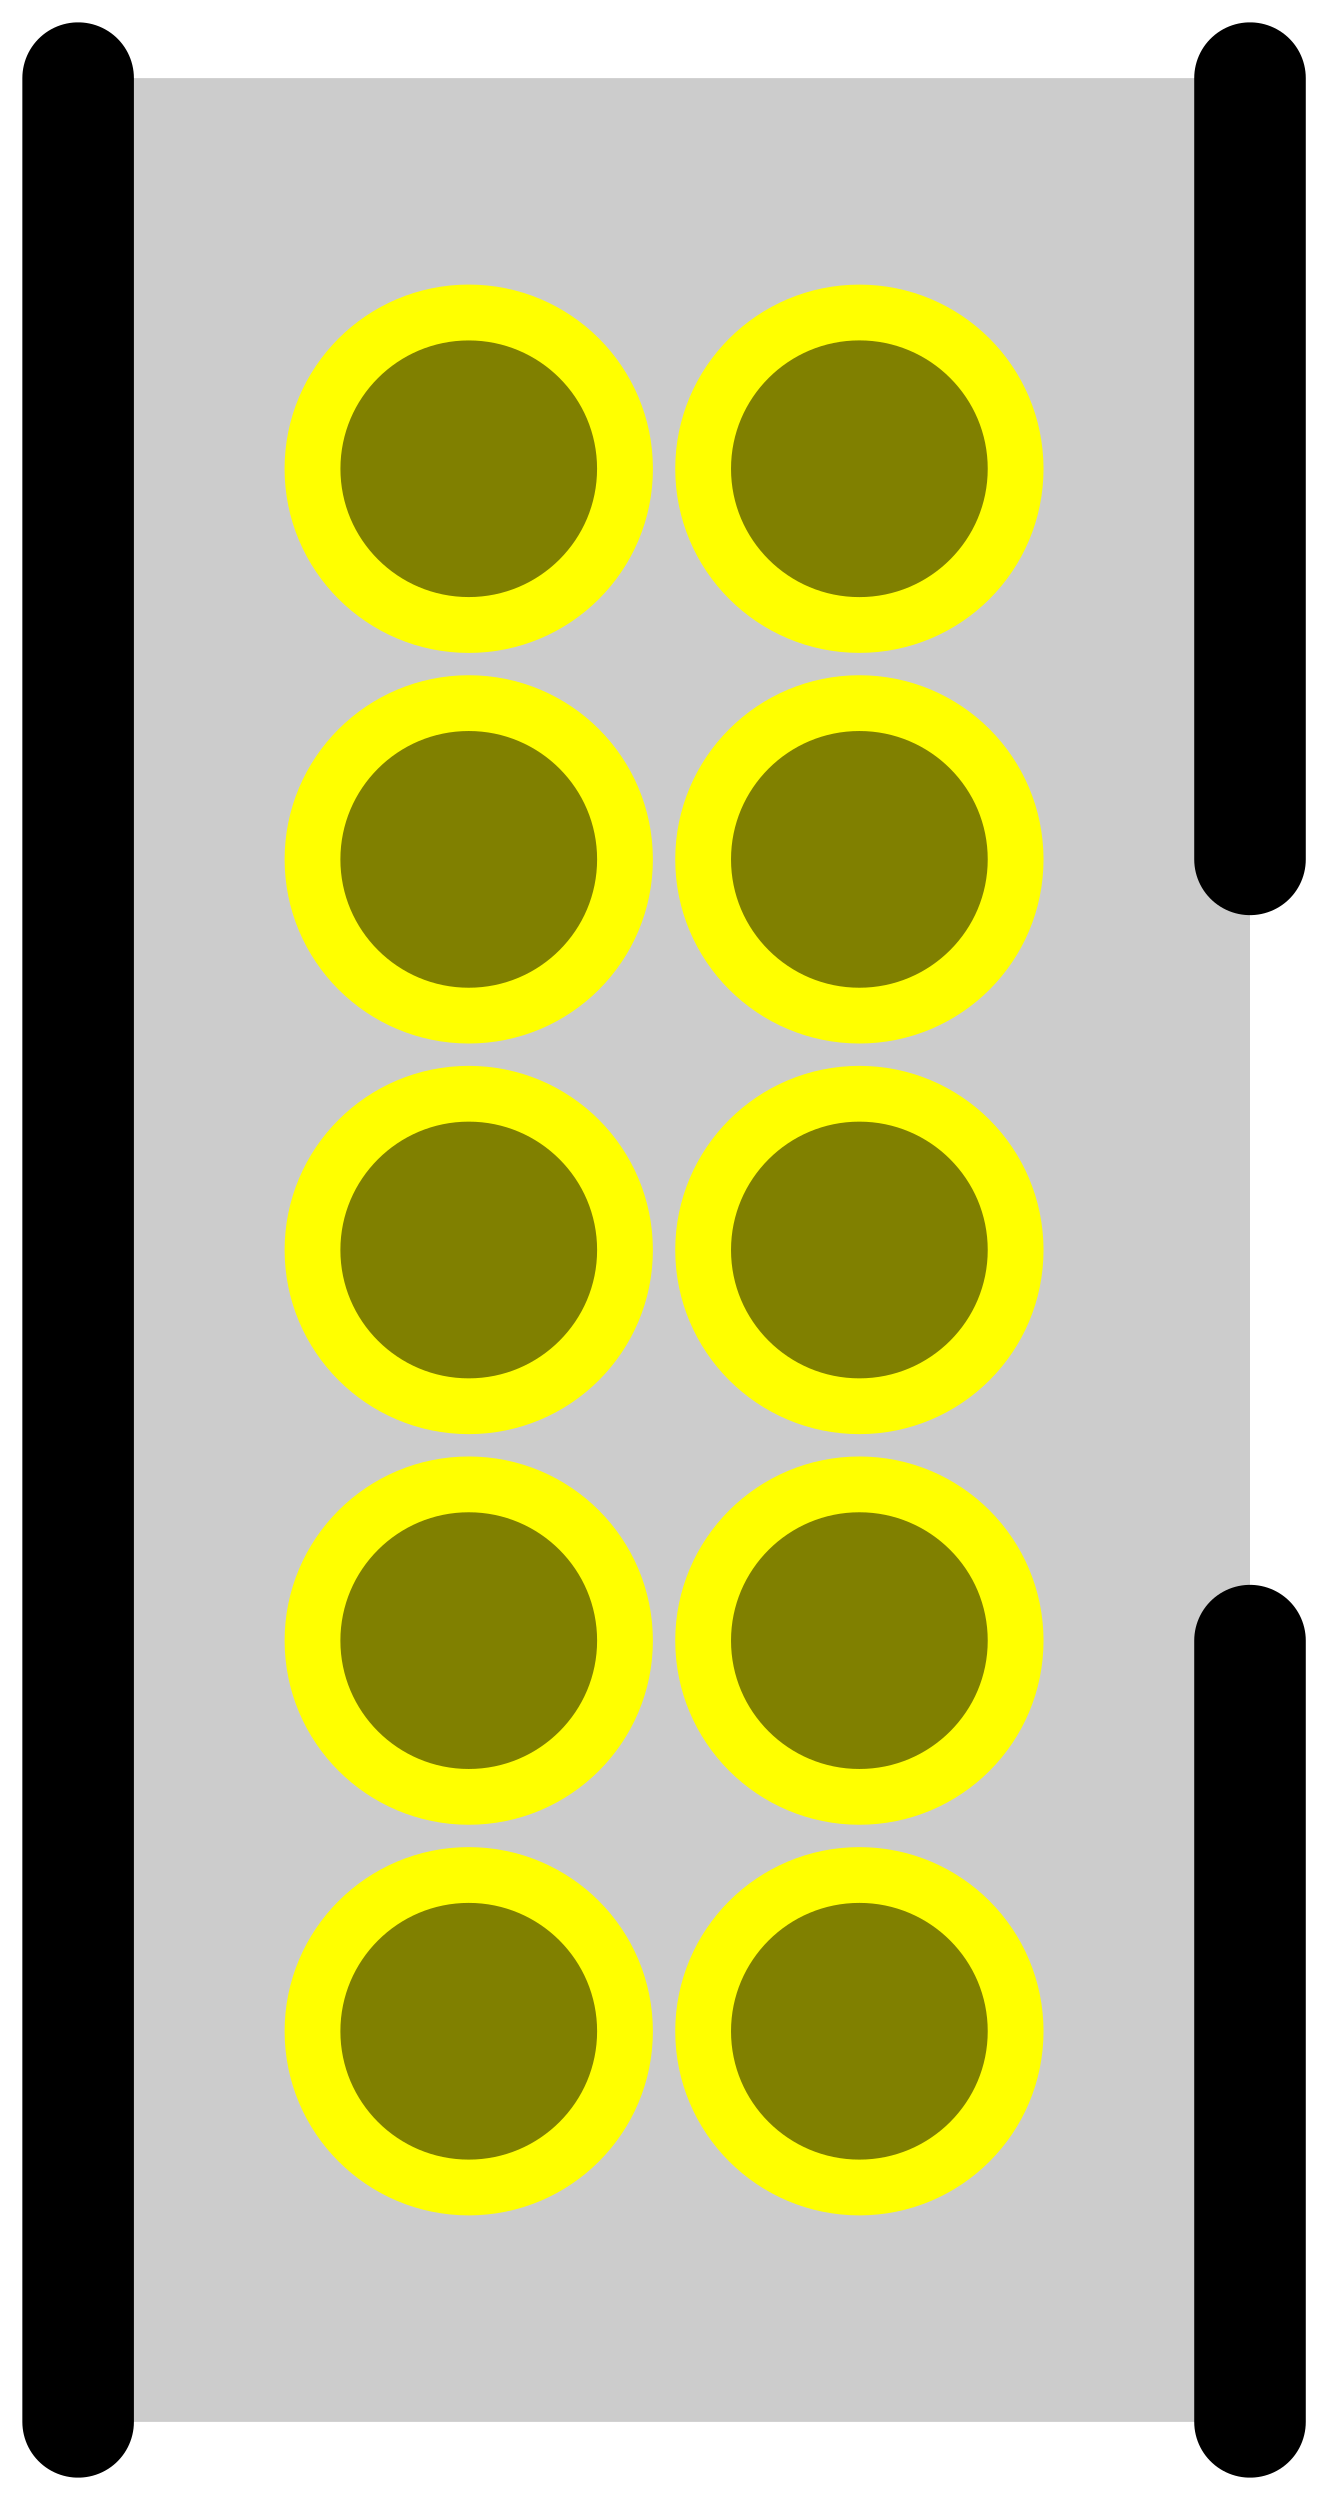
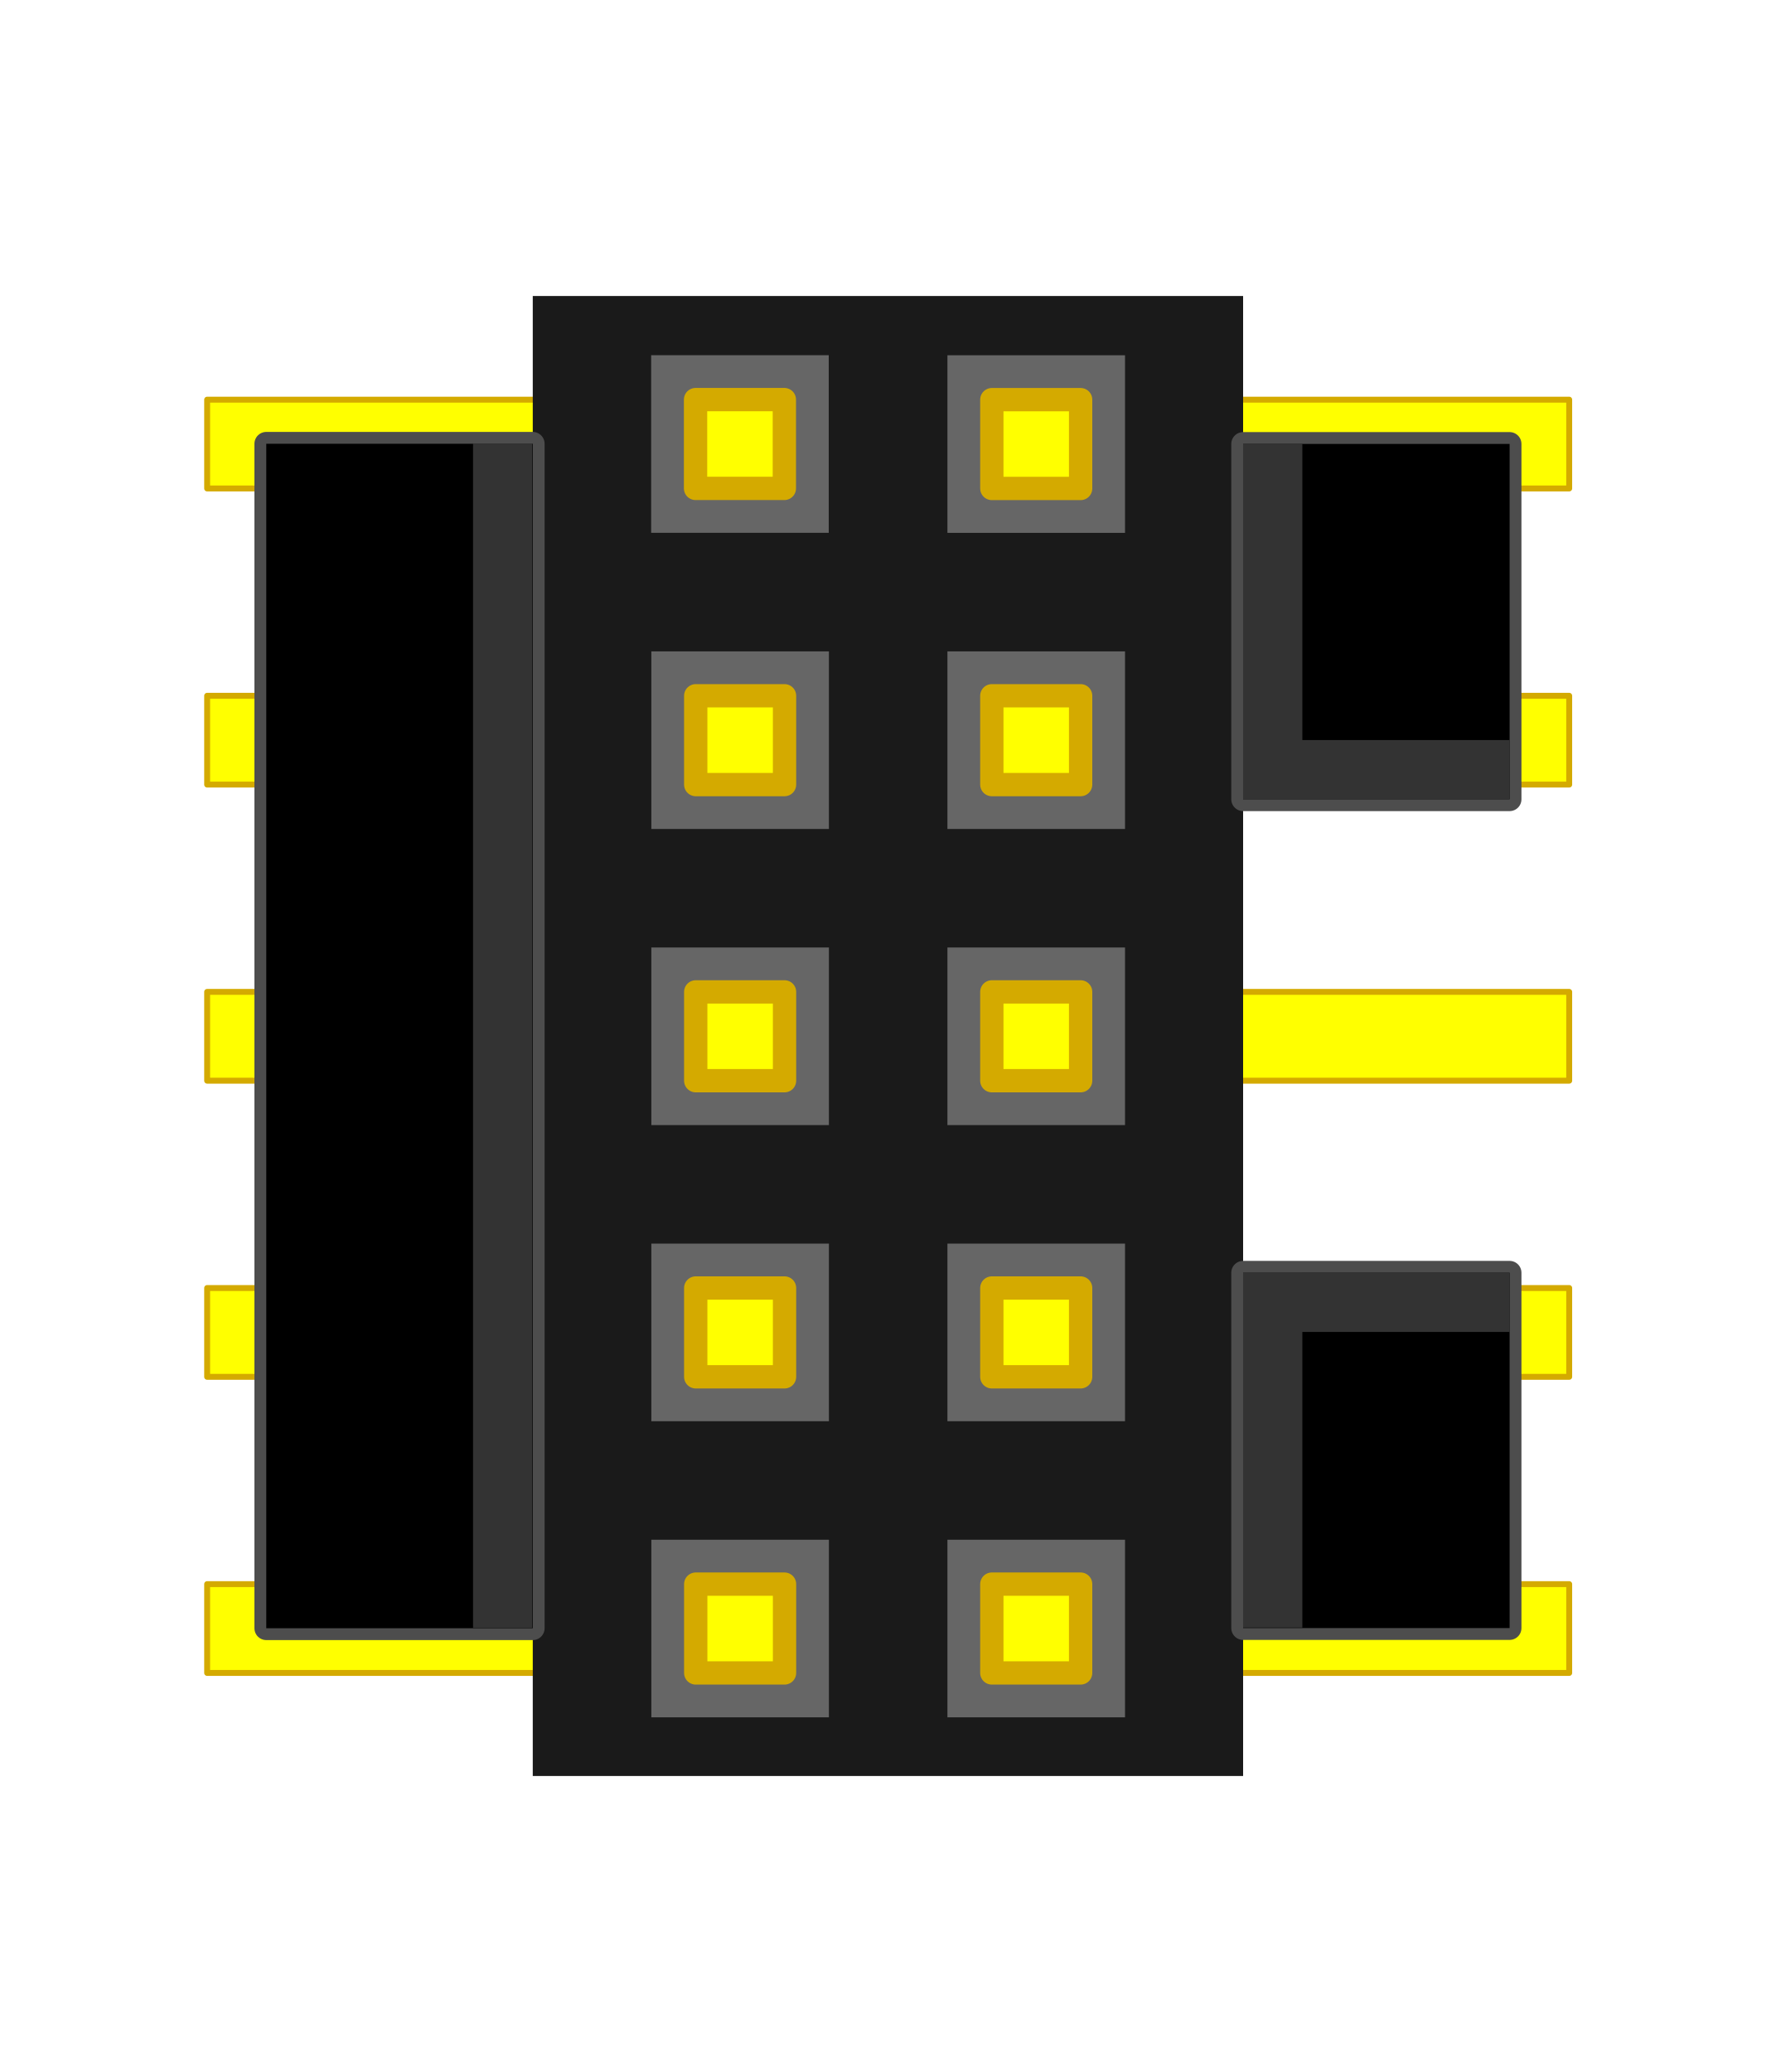
- <svg xmlns="http://www.w3.org/2000/svg" width="102" height="192" viewBox="0 0 340 640" version="1.1" id="svg5">
+ <svg xmlns="http://www.w3.org/2000/svg" width="180" height="210" viewBox="0 0 180 210" version="1.1" id="svg5">
  <defs id="defs2" />
  <g id="layer1">
-     <rect style="fill:#cccccc;stroke:none;stroke-width:10.71;stroke-linecap:round;stroke-linejoin:round;stroke-opacity:1" id="rect115" width="300" height="600" x="20" y="20" ry="0" />
-     <path style="fill:none;stroke:#000000;stroke-width:28.56;stroke-linecap:round;stroke-linejoin:miter;stroke-dasharray:none;stroke-opacity:1" d="M 320,20 V 220" id="path4181" />
-     <path style="fill:none;stroke:#000000;stroke-width:28.56;stroke-linecap:round;stroke-linejoin:miter;stroke-dasharray:none;stroke-opacity:1" d="M 320,420 V 620" id="path4183" />
-     <path style="fill:none;stroke:#000000;stroke-width:28.56;stroke-linecap:round;stroke-linejoin:miter;stroke-dasharray:none;stroke-opacity:1" d="M 20,20 V 620" id="path4185" />
-     <circle style="fill:#808000;stroke:#ffff00;stroke-width:14.301;stroke-linecap:round;stroke-linejoin:round;stroke-dasharray:none;stroke-opacity:1" id="path4528" cx="120" cy="120" r="40" />
-     <circle style="fill:#808000;stroke:#ffff00;stroke-width:14.28;stroke-linecap:round;stroke-linejoin:round;stroke-dasharray:none;stroke-opacity:1" id="path4530" cx="220" cy="120" r="40" />
-     <circle style="fill:#808000;stroke:#ffff00;stroke-width:14.28;stroke-linecap:round;stroke-linejoin:round;stroke-dasharray:none;stroke-opacity:1" id="path4532" cx="120" cy="220" r="40" />
-     <circle style="fill:#808000;stroke:#ffff00;stroke-width:14.28;stroke-linecap:round;stroke-linejoin:round;stroke-dasharray:none;stroke-opacity:1" id="path4534" cx="220" cy="220" r="40" />
-     <circle style="fill:#808000;stroke:#ffff00;stroke-width:14.28;stroke-linecap:round;stroke-linejoin:round;stroke-dasharray:none;stroke-opacity:1" id="path4538" cx="120" cy="320" r="40" />
-     <circle style="fill:#808000;stroke:#ffff00;stroke-width:14.28;stroke-linecap:round;stroke-linejoin:round;stroke-dasharray:none;stroke-opacity:1" id="path4540" cx="220" cy="320" r="40" />
-     <circle style="fill:#808000;stroke:#ffff00;stroke-width:14.28;stroke-linecap:round;stroke-linejoin:round;stroke-dasharray:none;stroke-opacity:1" id="path4542" cx="120" cy="420" r="40" />
-     <circle style="fill:#808000;stroke:#ffff00;stroke-width:14.28;stroke-linecap:round;stroke-linejoin:round;stroke-dasharray:none;stroke-opacity:1" id="path4544" cx="220" cy="420" r="40" />
-     <circle style="fill:#808000;stroke:#ffff00;stroke-width:14.28;stroke-linecap:round;stroke-linejoin:round;stroke-dasharray:none;stroke-opacity:1" id="path4546" cx="120" cy="520" r="40" />
-     <circle style="fill:#808000;stroke:#ffff00;stroke-width:14.28;stroke-linecap:round;stroke-linejoin:round;stroke-dasharray:none;stroke-opacity:1" id="path4548" cx="220" cy="520" r="40" />
+     <rect style="fill:#ffff00;stroke:#d4aa00;stroke-width:0.6;stroke-linecap:round;stroke-linejoin:round;stroke-dasharray:none;paint-order:normal" id="rect12700" width="138.055" height="9" x="20.996" y="40.506" />
+     <rect style="fill:#ffff00;stroke:#d4aa00;stroke-width:0.6;stroke-linecap:round;stroke-linejoin:round;stroke-dasharray:none" id="rect12700-3" width="138.055" height="9" x="20.996" y="70.518" />
+     <rect style="fill:#ffff00;stroke:#d4aa00;stroke-width:0.6;stroke-linecap:round;stroke-linejoin:round;stroke-dasharray:none" id="rect12700-6" width="138.055" height="9" x="20.996" y="100.53" />
+     <rect style="fill:#ffff00;stroke:#d4aa00;stroke-width:0.6;stroke-linecap:round;stroke-linejoin:round;stroke-dasharray:none" id="rect12700-6-7" width="138.055" height="9" x="20.996" y="130.542" />
+     <rect style="fill:#ffff00;stroke:#d4aa00;stroke-width:0.6;stroke-linecap:round;stroke-linejoin:round;stroke-dasharray:none" id="rect12700-6-5" width="138.055" height="9" x="20.996" y="160.554" />
+     <path style="fill:#1a1a1a;stroke:none;stroke-width:6.253px;stroke-linecap:butt;stroke-linejoin:miter;stroke-opacity:1" d="m 54,30 v 150 h 72 V 30 Z" id="path6674" />
+     <rect style="fill:#666666;stroke:none;stroke-width:2.362;stroke-linecap:round;stroke-linejoin:round;stroke-dasharray:none" id="rect8128" width="18" height="18" x="66" y="36" />
+     <rect style="fill:#ffff00;stroke:#d4aa00;stroke-width:2.363;stroke-linecap:round;stroke-linejoin:round;stroke-dasharray:none" id="rect930" width="9" height="9" x="70.5" y="40.5" />
+     <rect style="fill:#666666;stroke:none;stroke-width:2.362;stroke-linecap:round;stroke-linejoin:round;stroke-dasharray:none" id="rect8128-3" width="18" height="18" x="96.03" y="36.006" />
+     <rect style="fill:#ffff00;stroke:#d4aa00;stroke-width:2.363;stroke-linecap:round;stroke-linejoin:round;stroke-dasharray:none" id="rect930-5" width="9" height="9" x="100.53" y="40.506" />
+     <rect style="fill:#666666;stroke:none;stroke-width:2.362;stroke-linecap:round;stroke-linejoin:round;stroke-dasharray:none" id="rect8128-6" width="18" height="18" x="66.018" y="66.018" />
+     <rect style="fill:#ffff00;stroke:#d4aa00;stroke-width:2.363;stroke-linecap:round;stroke-linejoin:round;stroke-dasharray:none" id="rect930-2" width="9" height="9" x="70.518" y="70.518" />
+     <rect style="fill:#666666;stroke:none;stroke-width:2.362;stroke-linecap:round;stroke-linejoin:round;stroke-dasharray:none" id="rect8128-3-9" width="18" height="18" x="96.03" y="66.018" />
+     <rect style="fill:#ffff00;stroke:#d4aa00;stroke-width:2.363;stroke-linecap:round;stroke-linejoin:round;stroke-dasharray:none" id="rect930-5-1" width="9" height="9" x="100.53" y="70.518" />
+     <rect style="fill:#666666;stroke:none;stroke-width:2.362;stroke-linecap:round;stroke-linejoin:round;stroke-dasharray:none" id="rect8128-2" width="18" height="18" x="66.018" y="96.03" />
+     <rect style="fill:#ffff00;stroke:#d4aa00;stroke-width:2.363;stroke-linecap:round;stroke-linejoin:round;stroke-dasharray:none" id="rect930-7" width="9" height="9" x="70.518" y="100.53" />
+     <rect style="fill:#666666;stroke:none;stroke-width:2.362;stroke-linecap:round;stroke-linejoin:round;stroke-dasharray:none" id="rect8128-3-0" width="18" height="18" x="96.03" y="96.03" />
+     <rect style="fill:#ffff00;stroke:#d4aa00;stroke-width:2.363;stroke-linecap:round;stroke-linejoin:round;stroke-dasharray:none" id="rect930-5-9" width="9" height="9" x="100.53" y="100.53" />
+     <rect style="fill:#666666;stroke:none;stroke-width:2.362;stroke-linecap:round;stroke-linejoin:round;stroke-dasharray:none" id="rect8128-36" width="18" height="18" x="66.018" y="126.042" />
+     <rect style="fill:#ffff00;stroke:#d4aa00;stroke-width:2.363;stroke-linecap:round;stroke-linejoin:round;stroke-dasharray:none" id="rect930-0" width="9" height="9" x="70.518" y="130.542" />
+     <rect style="fill:#666666;stroke:none;stroke-width:2.362;stroke-linecap:round;stroke-linejoin:round;stroke-dasharray:none" id="rect8128-3-6" width="18" height="18" x="96.03" y="126.042" />
+     <rect style="fill:#ffff00;stroke:#d4aa00;stroke-width:2.363;stroke-linecap:round;stroke-linejoin:round;stroke-dasharray:none" id="rect930-5-2" width="9" height="9" x="100.53" y="130.542" />
+     <rect style="fill:#666666;stroke:none;stroke-width:2.362;stroke-linecap:round;stroke-linejoin:round;stroke-dasharray:none" id="rect8128-61" width="18" height="18" x="66.018" y="156.054" />
+     <rect style="fill:#ffff00;stroke:#d4aa00;stroke-width:2.363;stroke-linecap:round;stroke-linejoin:round;stroke-dasharray:none" id="rect930-8" width="9" height="9" x="70.518" y="160.554" />
+     <rect style="fill:#666666;stroke:none;stroke-width:2.362;stroke-linecap:round;stroke-linejoin:round;stroke-dasharray:none" id="rect8128-3-7" width="18" height="18" x="96.03" y="156.054" />
+     <rect style="fill:#ffff00;stroke:#d4aa00;stroke-width:2.363;stroke-linecap:round;stroke-linejoin:round;stroke-dasharray:none" id="rect930-5-92" width="9" height="9" x="100.53" y="160.554" />
+     <rect style="fill:#000000;stroke:#4d4d4d;stroke-width:2.4;stroke-linecap:round;stroke-linejoin:round;stroke-dasharray:none;paint-order:stroke fill markers" id="rect31925" width="27.011" height="36.014" x="126" y="44.993" />
+     <rect style="fill:#000000;stroke:#4d4d4d;stroke-width:2.4;stroke-linecap:round;stroke-linejoin:round;stroke-dasharray:none;paint-order:stroke fill markers" id="rect31927" width="27.011" height="36.014" x="126" y="128.993" />
+     <rect style="fill:#000000;stroke:#4d4d4d;stroke-width:2.4;stroke-linecap:round;stroke-linejoin:round;stroke-dasharray:none;paint-order:stroke fill markers" id="rect31981" width="27.011" height="120.048" x="26.989" y="44.976" />
+     <rect style="fill:#333333;stroke:none;stroke-width:0.6;stroke-linecap:round;stroke-linejoin:round;stroke-dasharray:none;paint-order:normal" id="rect32038" width="27.011" height="6.002" x="126" y="75.005" />
+     <rect style="fill:#333333;stroke:none;stroke-width:0.6;stroke-linecap:round;stroke-linejoin:round;stroke-dasharray:none;paint-order:normal" id="rect32040" width="27.011" height="6.002" x="126" y="128.993" />
+     <rect style="fill:#333333;stroke:none;stroke-width:0.6;stroke-linecap:round;stroke-linejoin:round;stroke-dasharray:none;paint-order:normal" id="rect32042" width="6.002" height="120.048" x="47.948" y="44.946" />
+     <rect style="fill:#333333;stroke:none;stroke-width:0.6;stroke-linecap:round;stroke-linejoin:round;stroke-dasharray:none;paint-order:normal" id="rect32096" width="6.002" height="36.014" x="126.001" y="44.98" />
+     <rect style="fill:#333333;stroke:none;stroke-width:0.6;stroke-linecap:round;stroke-linejoin:round;stroke-dasharray:none;paint-order:normal" id="rect32098" width="6.002" height="36.014" x="126.001" y="128.946" />
  </g>
</svg>
